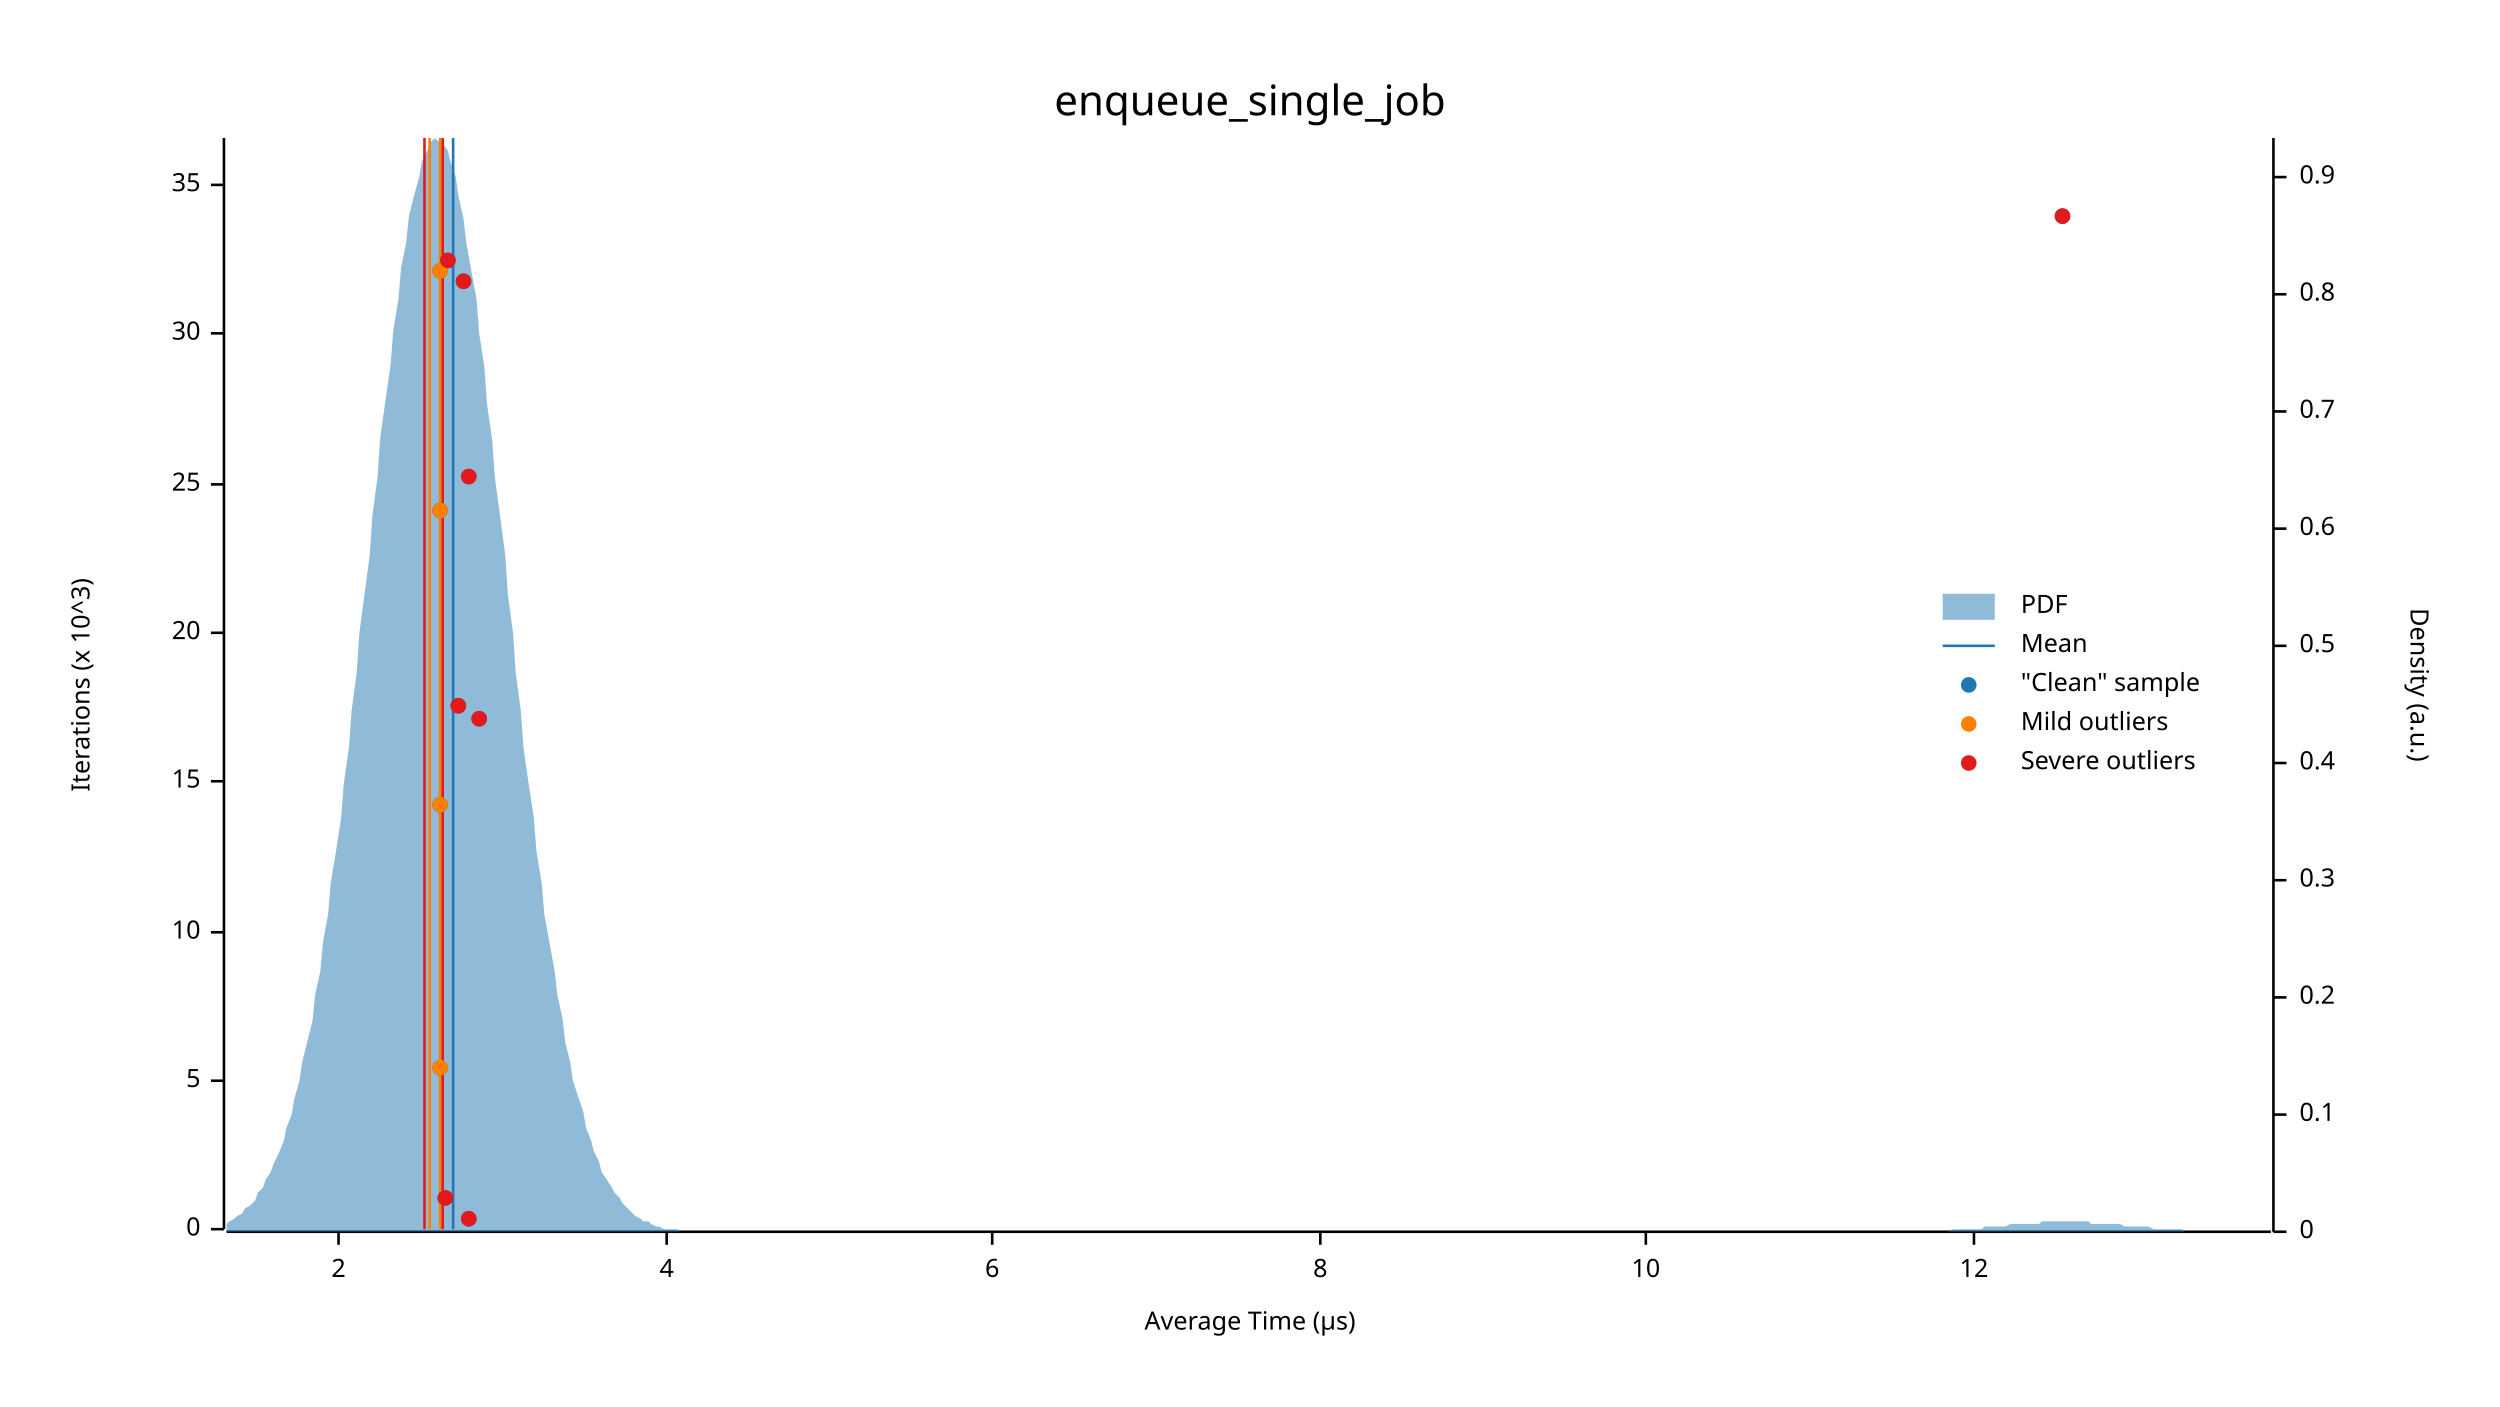
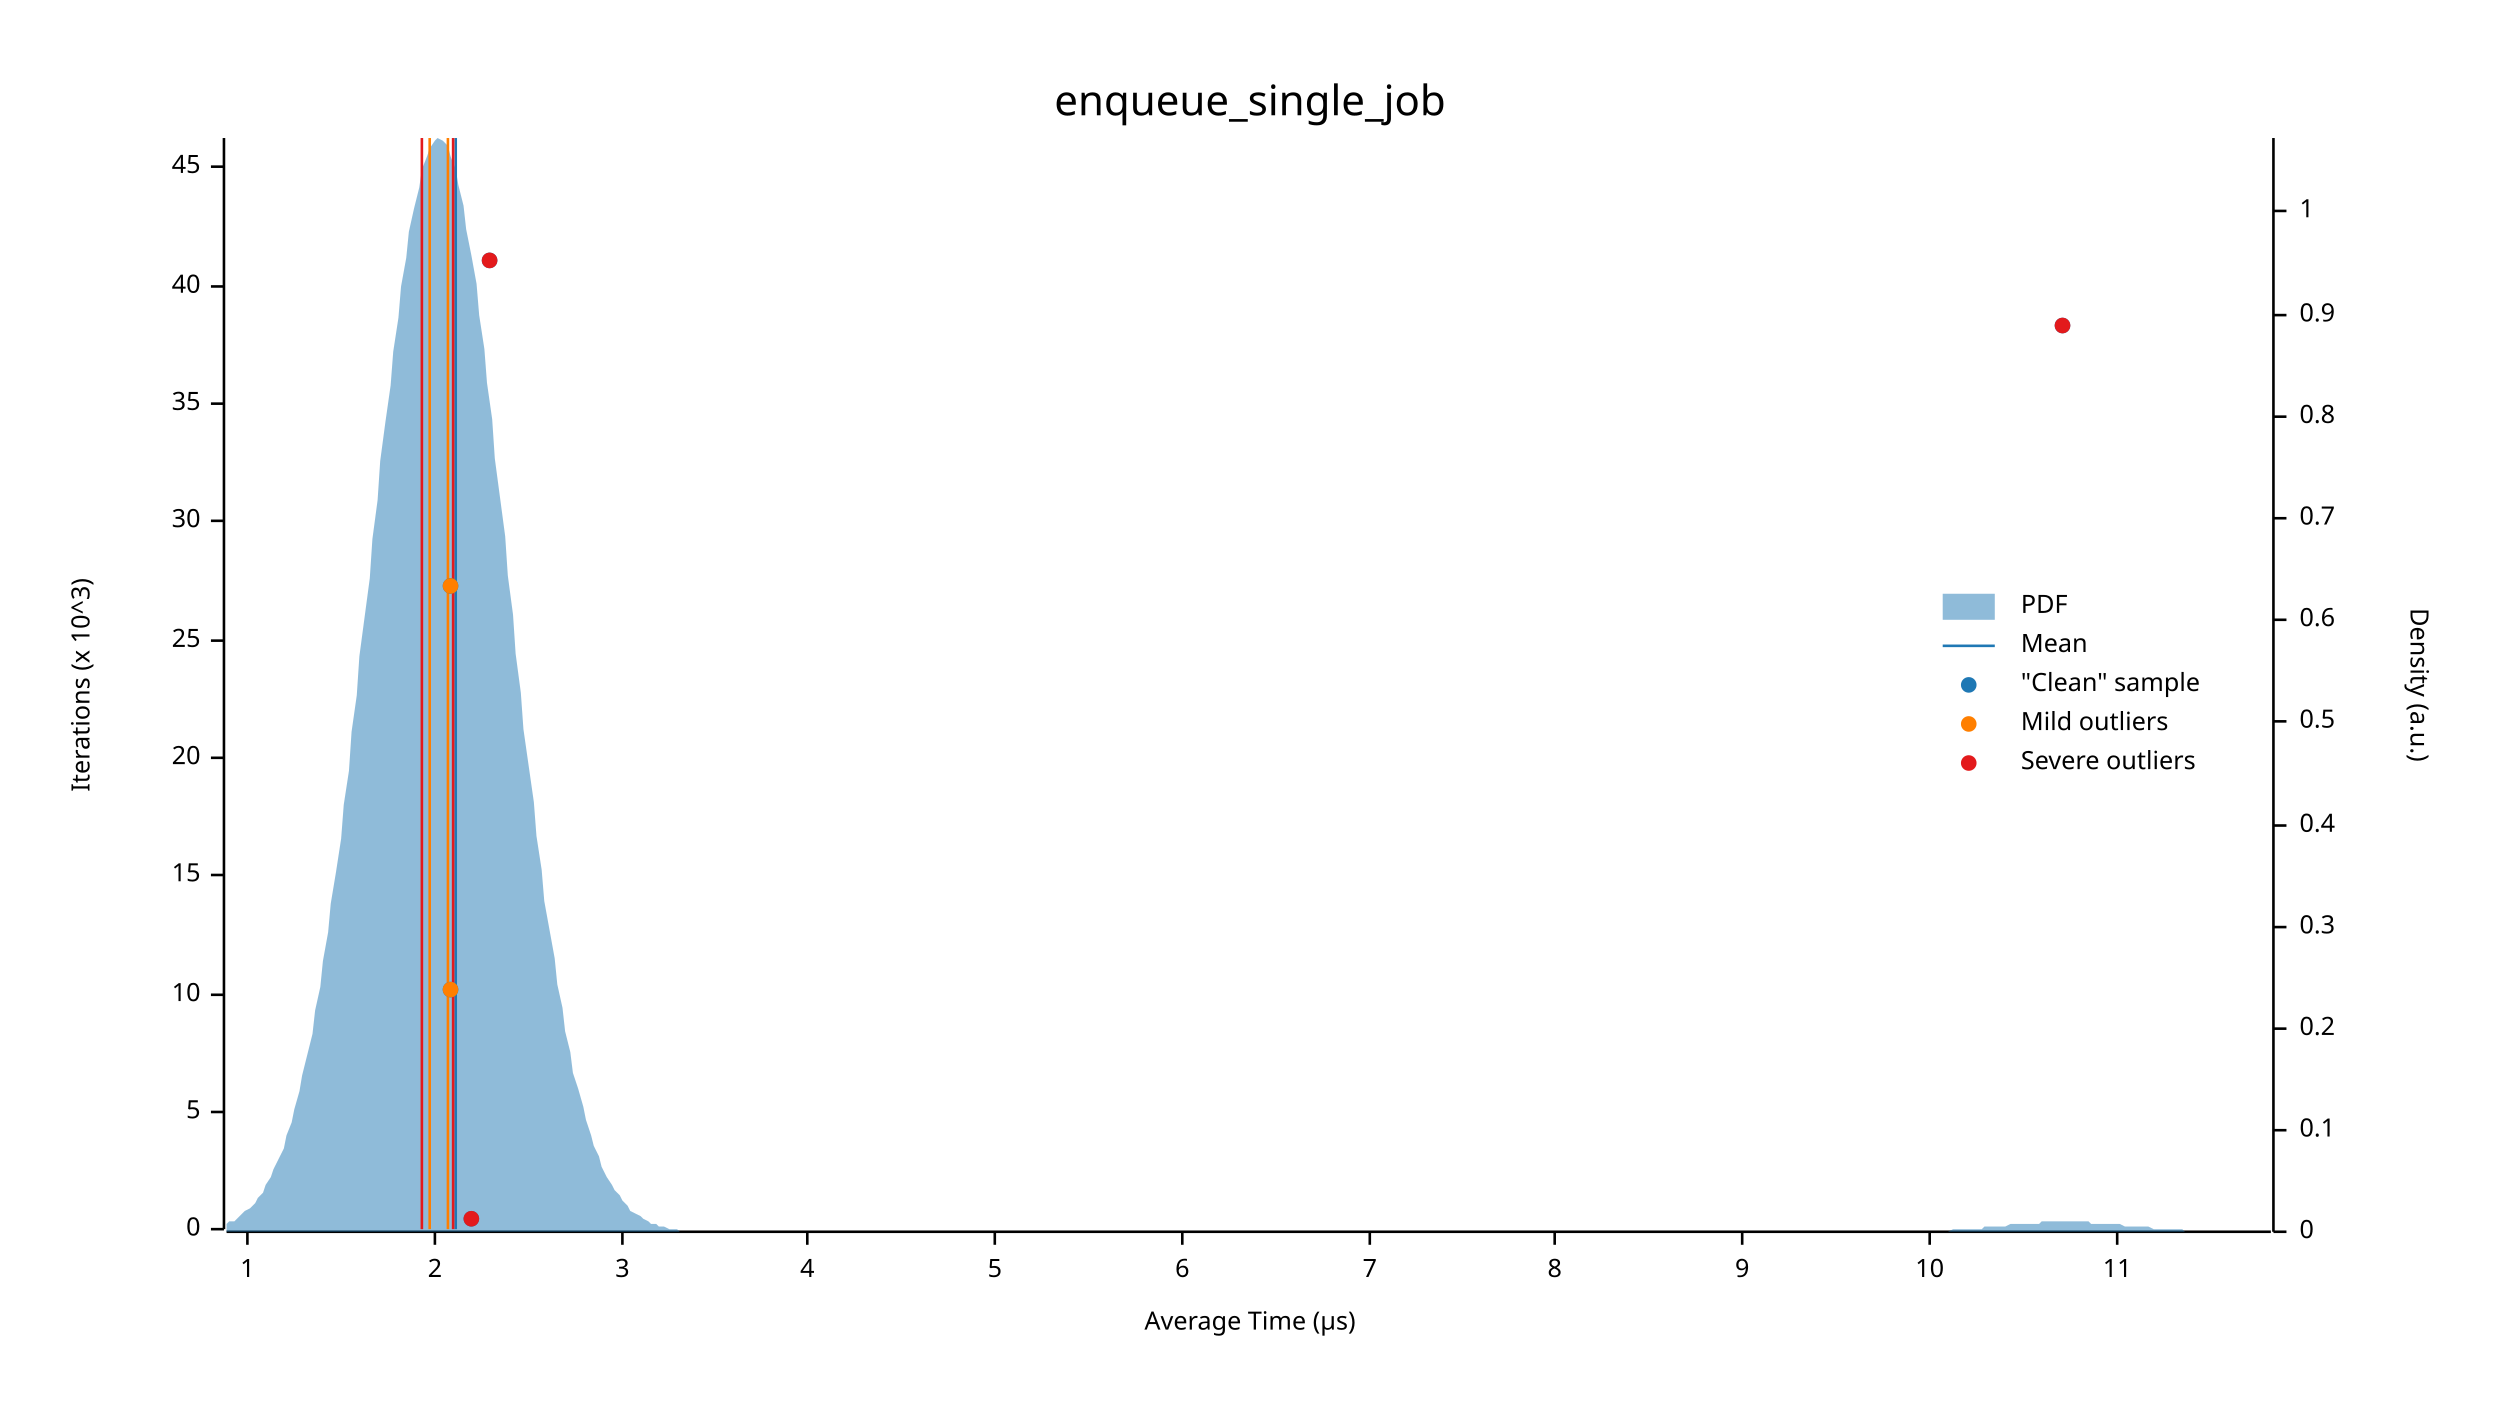
<svg xmlns="http://www.w3.org/2000/svg" width="960" height="540" viewBox="0 0 960 540">
  <text x="480" y="32" dy="0.76em" text-anchor="middle" font-family="sans-serif" font-size="16.129" opacity="1" fill="#000000">
enqueue_single_job
</text>
  <text x="27" y="263" dy="0.76em" text-anchor="middle" font-family="sans-serif" font-size="9.677" opacity="1" fill="#000000" transform="rotate(270, 27, 263)">
Iterations (x 10^3)
</text>
  <text x="480" y="513" dy="-0.5ex" text-anchor="middle" font-family="sans-serif" font-size="9.677" opacity="1" fill="#000000">
Average Time (µs)
</text>
  <polyline fill="none" opacity="1" stroke="#000000" stroke-width="1" points="86,53 86,472 " />
  <text x="77" y="472" dy="0.5ex" text-anchor="end" font-family="sans-serif" font-size="9.677" opacity="1" fill="#000000">
0
</text>
  <polyline fill="none" opacity="1" stroke="#000000" stroke-width="1" points="81,472 86,472 " />
-   <text x="77" y="415" dy="0.5ex" text-anchor="end" font-family="sans-serif" font-size="9.677" opacity="1" fill="#000000">
+   <text x="77" y="427" dy="0.5ex" text-anchor="end" font-family="sans-serif" font-size="9.677" opacity="1" fill="#000000">
5
</text>
-   <polyline fill="none" opacity="1" stroke="#000000" stroke-width="1" points="81,415 86,415 " />
-   <text x="77" y="358" dy="0.5ex" text-anchor="end" font-family="sans-serif" font-size="9.677" opacity="1" fill="#000000">
+   <polyline fill="none" opacity="1" stroke="#000000" stroke-width="1" points="81,427 86,427 " />
+   <text x="77" y="382" dy="0.5ex" text-anchor="end" font-family="sans-serif" font-size="9.677" opacity="1" fill="#000000">
10
</text>
-   <polyline fill="none" opacity="1" stroke="#000000" stroke-width="1" points="81,358 86,358 " />
-   <text x="77" y="300" dy="0.5ex" text-anchor="end" font-family="sans-serif" font-size="9.677" opacity="1" fill="#000000">
+   <polyline fill="none" opacity="1" stroke="#000000" stroke-width="1" points="81,382 86,382 " />
+   <text x="77" y="336" dy="0.5ex" text-anchor="end" font-family="sans-serif" font-size="9.677" opacity="1" fill="#000000">
15
</text>
-   <polyline fill="none" opacity="1" stroke="#000000" stroke-width="1" points="81,300 86,300 " />
-   <text x="77" y="243" dy="0.5ex" text-anchor="end" font-family="sans-serif" font-size="9.677" opacity="1" fill="#000000">
+   <polyline fill="none" opacity="1" stroke="#000000" stroke-width="1" points="81,336 86,336 " />
+   <text x="77" y="291" dy="0.5ex" text-anchor="end" font-family="sans-serif" font-size="9.677" opacity="1" fill="#000000">
20
</text>
-   <polyline fill="none" opacity="1" stroke="#000000" stroke-width="1" points="81,243 86,243 " />
-   <text x="77" y="186" dy="0.5ex" text-anchor="end" font-family="sans-serif" font-size="9.677" opacity="1" fill="#000000">
+   <polyline fill="none" opacity="1" stroke="#000000" stroke-width="1" points="81,291 86,291 " />
+   <text x="77" y="246" dy="0.5ex" text-anchor="end" font-family="sans-serif" font-size="9.677" opacity="1" fill="#000000">
25
</text>
-   <polyline fill="none" opacity="1" stroke="#000000" stroke-width="1" points="81,186 86,186 " />
-   <text x="77" y="128" dy="0.5ex" text-anchor="end" font-family="sans-serif" font-size="9.677" opacity="1" fill="#000000">
+   <polyline fill="none" opacity="1" stroke="#000000" stroke-width="1" points="81,246 86,246 " />
+   <text x="77" y="200" dy="0.5ex" text-anchor="end" font-family="sans-serif" font-size="9.677" opacity="1" fill="#000000">
30
</text>
-   <polyline fill="none" opacity="1" stroke="#000000" stroke-width="1" points="81,128 86,128 " />
-   <text x="77" y="71" dy="0.5ex" text-anchor="end" font-family="sans-serif" font-size="9.677" opacity="1" fill="#000000">
+   <polyline fill="none" opacity="1" stroke="#000000" stroke-width="1" points="81,200 86,200 " />
+   <text x="77" y="155" dy="0.5ex" text-anchor="end" font-family="sans-serif" font-size="9.677" opacity="1" fill="#000000">
35
</text>
-   <polyline fill="none" opacity="1" stroke="#000000" stroke-width="1" points="81,71 86,71 " />
+   <polyline fill="none" opacity="1" stroke="#000000" stroke-width="1" points="81,155 86,155 " />
+   <text x="77" y="110" dy="0.5ex" text-anchor="end" font-family="sans-serif" font-size="9.677" opacity="1" fill="#000000">
+ 40
+ </text>
+   <polyline fill="none" opacity="1" stroke="#000000" stroke-width="1" points="81,110 86,110 " />
+   <text x="77" y="64" dy="0.5ex" text-anchor="end" font-family="sans-serif" font-size="9.677" opacity="1" fill="#000000">
+ 45
+ </text>
+   <polyline fill="none" opacity="1" stroke="#000000" stroke-width="1" points="81,64 86,64 " />
  <polyline fill="none" opacity="1" stroke="#000000" stroke-width="1" points="87,473 872,473 " />
-   <text x="130" y="483" dy="0.76em" text-anchor="middle" font-family="sans-serif" font-size="9.677" opacity="1" fill="#000000">
+   <text x="95" y="483" dy="0.76em" text-anchor="middle" font-family="sans-serif" font-size="9.677" opacity="1" fill="#000000">
+ 1
+ </text>
+   <polyline fill="none" opacity="1" stroke="#000000" stroke-width="1" points="95,473 95,478 " />
+   <text x="167" y="483" dy="0.76em" text-anchor="middle" font-family="sans-serif" font-size="9.677" opacity="1" fill="#000000">
2
</text>
-   <polyline fill="none" opacity="1" stroke="#000000" stroke-width="1" points="130,473 130,478 " />
-   <text x="256" y="483" dy="0.76em" text-anchor="middle" font-family="sans-serif" font-size="9.677" opacity="1" fill="#000000">
+   <polyline fill="none" opacity="1" stroke="#000000" stroke-width="1" points="167,473 167,478 " />
+   <text x="239" y="483" dy="0.76em" text-anchor="middle" font-family="sans-serif" font-size="9.677" opacity="1" fill="#000000">
+ 3
+ </text>
+   <polyline fill="none" opacity="1" stroke="#000000" stroke-width="1" points="239,473 239,478 " />
+   <text x="310" y="483" dy="0.76em" text-anchor="middle" font-family="sans-serif" font-size="9.677" opacity="1" fill="#000000">
4
</text>
-   <polyline fill="none" opacity="1" stroke="#000000" stroke-width="1" points="256,473 256,478 " />
-   <text x="381" y="483" dy="0.76em" text-anchor="middle" font-family="sans-serif" font-size="9.677" opacity="1" fill="#000000">
+   <polyline fill="none" opacity="1" stroke="#000000" stroke-width="1" points="310,473 310,478 " />
+   <text x="382" y="483" dy="0.76em" text-anchor="middle" font-family="sans-serif" font-size="9.677" opacity="1" fill="#000000">
+ 5
+ </text>
+   <polyline fill="none" opacity="1" stroke="#000000" stroke-width="1" points="382,473 382,478 " />
+   <text x="454" y="483" dy="0.76em" text-anchor="middle" font-family="sans-serif" font-size="9.677" opacity="1" fill="#000000">
6
</text>
-   <polyline fill="none" opacity="1" stroke="#000000" stroke-width="1" points="381,473 381,478 " />
-   <text x="507" y="483" dy="0.76em" text-anchor="middle" font-family="sans-serif" font-size="9.677" opacity="1" fill="#000000">
+   <polyline fill="none" opacity="1" stroke="#000000" stroke-width="1" points="454,473 454,478 " />
+   <text x="526" y="483" dy="0.76em" text-anchor="middle" font-family="sans-serif" font-size="9.677" opacity="1" fill="#000000">
+ 7
+ </text>
+   <polyline fill="none" opacity="1" stroke="#000000" stroke-width="1" points="526,473 526,478 " />
+   <text x="597" y="483" dy="0.76em" text-anchor="middle" font-family="sans-serif" font-size="9.677" opacity="1" fill="#000000">
8
</text>
-   <polyline fill="none" opacity="1" stroke="#000000" stroke-width="1" points="507,473 507,478 " />
-   <text x="632" y="483" dy="0.76em" text-anchor="middle" font-family="sans-serif" font-size="9.677" opacity="1" fill="#000000">
+   <polyline fill="none" opacity="1" stroke="#000000" stroke-width="1" points="597,473 597,478 " />
+   <text x="669" y="483" dy="0.76em" text-anchor="middle" font-family="sans-serif" font-size="9.677" opacity="1" fill="#000000">
+ 9
+ </text>
+   <polyline fill="none" opacity="1" stroke="#000000" stroke-width="1" points="669,473 669,478 " />
+   <text x="741" y="483" dy="0.76em" text-anchor="middle" font-family="sans-serif" font-size="9.677" opacity="1" fill="#000000">
10
</text>
-   <polyline fill="none" opacity="1" stroke="#000000" stroke-width="1" points="632,473 632,478 " />
-   <text x="758" y="483" dy="0.76em" text-anchor="middle" font-family="sans-serif" font-size="9.677" opacity="1" fill="#000000">
- 12
+   <polyline fill="none" opacity="1" stroke="#000000" stroke-width="1" points="741,473 741,478 " />
+   <text x="813" y="483" dy="0.76em" text-anchor="middle" font-family="sans-serif" font-size="9.677" opacity="1" fill="#000000">
+ 11
</text>
-   <polyline fill="none" opacity="1" stroke="#000000" stroke-width="1" points="758,473 758,478 " />
+   <polyline fill="none" opacity="1" stroke="#000000" stroke-width="1" points="813,473 813,478 " />
  <text x="933" y="263" dy="0.76em" text-anchor="middle" font-family="sans-serif" font-size="9.677" opacity="1" fill="#000000" transform="rotate(90, 933, 263)">
Density (a.u.)
</text>
  <polyline fill="none" opacity="1" stroke="#000000" stroke-width="1" points="873,53 873,473 " />
  <text x="883" y="473" dy="0.5ex" text-anchor="start" font-family="sans-serif" font-size="9.677" opacity="1" fill="#000000">
0
</text>
  <polyline fill="none" opacity="1" stroke="#000000" stroke-width="1" points="873,473 878,473 " />
-   <text x="883" y="428" dy="0.5ex" text-anchor="start" font-family="sans-serif" font-size="9.677" opacity="1" fill="#000000">
+   <text x="883" y="434" dy="0.5ex" text-anchor="start" font-family="sans-serif" font-size="9.677" opacity="1" fill="#000000">
0.1
</text>
-   <polyline fill="none" opacity="1" stroke="#000000" stroke-width="1" points="873,428 878,428 " />
-   <text x="883" y="383" dy="0.5ex" text-anchor="start" font-family="sans-serif" font-size="9.677" opacity="1" fill="#000000">
+   <polyline fill="none" opacity="1" stroke="#000000" stroke-width="1" points="873,434 878,434 " />
+   <text x="883" y="395" dy="0.5ex" text-anchor="start" font-family="sans-serif" font-size="9.677" opacity="1" fill="#000000">
0.2
</text>
-   <polyline fill="none" opacity="1" stroke="#000000" stroke-width="1" points="873,383 878,383 " />
-   <text x="883" y="338" dy="0.5ex" text-anchor="start" font-family="sans-serif" font-size="9.677" opacity="1" fill="#000000">
+   <polyline fill="none" opacity="1" stroke="#000000" stroke-width="1" points="873,395 878,395 " />
+   <text x="883" y="356" dy="0.5ex" text-anchor="start" font-family="sans-serif" font-size="9.677" opacity="1" fill="#000000">
0.3
</text>
-   <polyline fill="none" opacity="1" stroke="#000000" stroke-width="1" points="873,338 878,338 " />
-   <text x="883" y="293" dy="0.5ex" text-anchor="start" font-family="sans-serif" font-size="9.677" opacity="1" fill="#000000">
+   <polyline fill="none" opacity="1" stroke="#000000" stroke-width="1" points="873,356 878,356 " />
+   <text x="883" y="317" dy="0.5ex" text-anchor="start" font-family="sans-serif" font-size="9.677" opacity="1" fill="#000000">
0.4
</text>
-   <polyline fill="none" opacity="1" stroke="#000000" stroke-width="1" points="873,293 878,293 " />
-   <text x="883" y="248" dy="0.5ex" text-anchor="start" font-family="sans-serif" font-size="9.677" opacity="1" fill="#000000">
+   <polyline fill="none" opacity="1" stroke="#000000" stroke-width="1" points="873,317 878,317 " />
+   <text x="883" y="277" dy="0.5ex" text-anchor="start" font-family="sans-serif" font-size="9.677" opacity="1" fill="#000000">
0.5
</text>
-   <polyline fill="none" opacity="1" stroke="#000000" stroke-width="1" points="873,248 878,248 " />
-   <text x="883" y="203" dy="0.5ex" text-anchor="start" font-family="sans-serif" font-size="9.677" opacity="1" fill="#000000">
+   <polyline fill="none" opacity="1" stroke="#000000" stroke-width="1" points="873,277 878,277 " />
+   <text x="883" y="238" dy="0.5ex" text-anchor="start" font-family="sans-serif" font-size="9.677" opacity="1" fill="#000000">
0.6
</text>
-   <polyline fill="none" opacity="1" stroke="#000000" stroke-width="1" points="873,203 878,203 " />
-   <text x="883" y="158" dy="0.5ex" text-anchor="start" font-family="sans-serif" font-size="9.677" opacity="1" fill="#000000">
+   <polyline fill="none" opacity="1" stroke="#000000" stroke-width="1" points="873,238 878,238 " />
+   <text x="883" y="199" dy="0.5ex" text-anchor="start" font-family="sans-serif" font-size="9.677" opacity="1" fill="#000000">
0.7
</text>
-   <polyline fill="none" opacity="1" stroke="#000000" stroke-width="1" points="873,158 878,158 " />
-   <text x="883" y="113" dy="0.5ex" text-anchor="start" font-family="sans-serif" font-size="9.677" opacity="1" fill="#000000">
+   <polyline fill="none" opacity="1" stroke="#000000" stroke-width="1" points="873,199 878,199 " />
+   <text x="883" y="160" dy="0.5ex" text-anchor="start" font-family="sans-serif" font-size="9.677" opacity="1" fill="#000000">
0.8
</text>
-   <polyline fill="none" opacity="1" stroke="#000000" stroke-width="1" points="873,113 878,113 " />
-   <text x="883" y="68" dy="0.5ex" text-anchor="start" font-family="sans-serif" font-size="9.677" opacity="1" fill="#000000">
+   <polyline fill="none" opacity="1" stroke="#000000" stroke-width="1" points="873,160 878,160 " />
+   <text x="883" y="121" dy="0.5ex" text-anchor="start" font-family="sans-serif" font-size="9.677" opacity="1" fill="#000000">
0.9
</text>
-   <polyline fill="none" opacity="1" stroke="#000000" stroke-width="1" points="873,68 878,68 " />
-   <polygon opacity="0.5" fill="#1F78B4" points="87,470 88,469 90,468 91,467 93,466 94,464 96,463 98,461 99,458 101,456 102,453 104,450 105,447 107,443 109,438 110,433 112,428 113,422 115,415 116,408 118,400 120,392 121,382 123,373 124,362 126,351 127,339 129,327 131,314 132,301 134,287 135,273 137,258 138,243 140,228 142,213 143,198 145,183 146,168 148,154 150,140 151,127 153,115 154,103 156,93 157,83 159,75 161,68 162,62 164,58 165,55 167,53 168,54 170,55 172,58 173,62 175,68 176,75 178,84 179,93 181,104 183,115 184,128 186,141 187,155 189,169 190,183 192,198 194,213 195,228 197,243 198,258 200,273 201,287 203,301 205,314 206,327 208,339 209,351 211,362 213,373 214,382 216,391 217,400 219,408 220,415 222,421 224,427 225,433 227,438 228,442 230,446 231,450 233,453 235,456 236,458 238,460 239,462 241,464 242,465 244,467 246,468 247,469 249,469 250,470 252,471 253,471 255,472 257,472 258,472 260,472 261,473 263,473 264,473 266,473 268,473 269,473 271,473 272,473 274,473 276,473 277,473 279,473 280,473 282,473 283,473 285,473 287,473 288,473 290,473 291,473 293,473 294,473 296,473 298,473 299,473 301,473 302,473 304,473 305,473 307,473 309,473 310,473 312,473 313,473 315,473 316,473 318,473 320,473 321,473 323,473 324,473 326,473 327,473 329,473 331,473 332,473 334,473 335,473 337,473 339,473 340,473 342,473 343,473 345,473 346,473 348,473 350,473 351,473 353,473 354,473 356,473 357,473 359,473 361,473 362,473 364,473 365,473 367,473 368,473 370,473 372,473 373,473 375,473 376,473 378,473 379,473 381,473 383,473 384,473 386,473 387,473 389,473 391,473 392,473 394,473 395,473 397,473 398,473 400,473 402,473 403,473 405,473 406,473 408,473 409,473 411,473 413,473 414,473 416,473 417,473 419,473 420,473 422,473 424,473 425,473 427,473 428,473 430,473 431,473 433,473 435,473 436,473 438,473 439,473 441,473 442,473 444,473 446,473 447,473 449,473 450,473 452,473 454,473 455,473 457,473 458,473 460,473 461,473 463,473 465,473 466,473 468,473 469,473 471,473 472,473 474,473 476,473 477,473 479,473 480,473 482,473 483,473 485,473 487,473 488,473 490,473 491,473 493,473 494,473 496,473 498,473 499,473 501,473 502,473 504,473 505,473 507,473 509,473 510,473 512,473 513,473 515,473 517,473 518,473 520,473 521,473 523,473 524,473 526,473 528,473 529,473 531,473 532,473 534,473 535,473 537,473 539,473 540,473 542,473 543,473 545,473 546,473 548,473 550,473 551,473 553,473 554,473 556,473 557,473 559,473 561,473 562,473 564,473 565,473 567,473 568,473 570,473 572,473 573,473 575,473 576,473 578,473 580,473 581,473 583,473 584,473 586,473 587,473 589,473 591,473 592,473 594,473 595,473 597,473 598,473 600,473 602,473 603,473 605,473 606,473 608,473 609,473 611,473 613,473 614,473 616,473 617,473 619,473 620,473 622,473 624,473 625,473 627,473 628,473 630,473 632,473 633,473 635,473 636,473 638,473 639,473 641,473 643,473 644,473 646,473 647,473 649,473 650,473 652,473 654,473 655,473 657,473 658,473 660,473 661,473 663,473 665,473 666,473 668,473 669,473 671,473 672,473 674,473 676,473 677,473 679,473 680,473 682,473 683,473 685,473 687,473 688,473 690,473 691,473 693,473 695,473 696,473 698,473 699,473 701,473 702,473 704,473 706,473 707,473 709,473 710,473 712,473 713,473 715,473 717,473 718,473 720,473 721,473 723,473 724,473 726,473 728,473 729,473 731,473 732,473 734,473 735,473 737,473 739,473 740,473 742,473 743,473 745,473 746,473 748,473 750,472 751,472 753,472 754,472 756,472 758,472 759,472 761,472 762,471 764,471 765,471 767,471 769,471 770,471 772,470 773,470 775,470 776,470 778,470 780,470 781,470 783,470 784,469 786,469 787,469 789,469 791,469 792,469 794,469 795,469 797,469 798,469 800,469 802,469 803,470 805,470 806,470 808,470 809,470 811,470 813,470 814,470 816,471 817,471 819,471 821,471 822,471 824,471 825,471 827,472 828,472 830,472 832,472 833,472 835,472 836,472 838,472 839,473 841,473 843,473 844,473 846,473 847,473 849,473 850,473 852,473 854,473 855,473 857,473 858,473 860,473 861,473 863,473 865,473 866,473 868,473 869,473 871,473 873,473 873,473 87,473 " />
-   <polyline fill="none" opacity="1" stroke="#1F78B4" stroke-width="1" points="174,472 174,53 " />
+   <polyline fill="none" opacity="1" stroke="#000000" stroke-width="1" points="873,121 878,121 " />
+   <text x="883" y="81" dy="0.5ex" text-anchor="start" font-family="sans-serif" font-size="9.677" opacity="1" fill="#000000">
+ 1
+ </text>
+   <polyline fill="none" opacity="1" stroke="#000000" stroke-width="1" points="873,81 878,81 " />
+   <polygon opacity="0.5" fill="#1F78B4" points="87,470 88,469 90,469 91,468 93,466 94,465 96,464 98,462 99,460 101,458 102,455 104,452 105,449 107,445 109,441 110,436 112,431 113,426 115,419 116,413 118,405 120,397 121,388 123,379 124,369 126,358 127,347 129,335 131,322 132,309 134,296 135,281 137,267 138,252 140,237 142,222 143,207 145,192 146,177 148,162 150,148 151,135 153,122 154,110 156,99 157,89 159,80 161,72 162,65 164,60 165,57 167,54 168,53 170,54 172,56 173,60 175,65 176,71 178,79 179,88 181,98 183,109 184,121 186,134 187,147 189,161 190,176 192,191 194,206 195,221 197,236 198,251 200,266 201,280 203,294 205,308 206,321 208,334 209,346 211,357 213,368 214,378 216,387 217,396 219,404 220,412 222,418 224,425 225,430 227,436 228,440 230,444 231,448 233,452 235,455 236,457 238,459 239,461 241,463 242,465 244,466 246,467 247,468 249,469 250,470 252,470 253,471 255,471 257,472 258,472 260,472 261,473 263,473 264,473 266,473 268,473 269,473 271,473 272,473 274,473 276,473 277,473 279,473 280,473 282,473 283,473 285,473 287,473 288,473 290,473 291,473 293,473 294,473 296,473 298,473 299,473 301,473 302,473 304,473 305,473 307,473 309,473 310,473 312,473 313,473 315,473 316,473 318,473 320,473 321,473 323,473 324,473 326,473 327,473 329,473 331,473 332,473 334,473 335,473 337,473 339,473 340,473 342,473 343,473 345,473 346,473 348,473 350,473 351,473 353,473 354,473 356,473 357,473 359,473 361,473 362,473 364,473 365,473 367,473 368,473 370,473 372,473 373,473 375,473 376,473 378,473 379,473 381,473 383,473 384,473 386,473 387,473 389,473 391,473 392,473 394,473 395,473 397,473 398,473 400,473 402,473 403,473 405,473 406,473 408,473 409,473 411,473 413,473 414,473 416,473 417,473 419,473 420,473 422,473 424,473 425,473 427,473 428,473 430,473 431,473 433,473 435,473 436,473 438,473 439,473 441,473 442,473 444,473 446,473 447,473 449,473 450,473 452,473 454,473 455,473 457,473 458,473 460,473 461,473 463,473 465,473 466,473 468,473 469,473 471,473 472,473 474,473 476,473 477,473 479,473 480,473 482,473 483,473 485,473 487,473 488,473 490,473 491,473 493,473 494,473 496,473 498,473 499,473 501,473 502,473 504,473 505,473 507,473 509,473 510,473 512,473 513,473 515,473 517,473 518,473 520,473 521,473 523,473 524,473 526,473 528,473 529,473 531,473 532,473 534,473 535,473 537,473 539,473 540,473 542,473 543,473 545,473 546,473 548,473 550,473 551,473 553,473 554,473 556,473 557,473 559,473 561,473 562,473 564,473 565,473 567,473 568,473 570,473 572,473 573,473 575,473 576,473 578,473 580,473 581,473 583,473 584,473 586,473 587,473 589,473 591,473 592,473 594,473 595,473 597,473 598,473 600,473 602,473 603,473 605,473 606,473 608,473 609,473 611,473 613,473 614,473 616,473 617,473 619,473 620,473 622,473 624,473 625,473 627,473 628,473 630,473 632,473 633,473 635,473 636,473 638,473 639,473 641,473 643,473 644,473 646,473 647,473 649,473 650,473 652,473 654,473 655,473 657,473 658,473 660,473 661,473 663,473 665,473 666,473 668,473 669,473 671,473 672,473 674,473 676,473 677,473 679,473 680,473 682,473 683,473 685,473 687,473 688,473 690,473 691,473 693,473 695,473 696,473 698,473 699,473 701,473 702,473 704,473 706,473 707,473 709,473 710,473 712,473 713,473 715,473 717,473 718,473 720,473 721,473 723,473 724,473 726,473 728,473 729,473 731,473 732,473 734,473 735,473 737,473 739,473 740,473 742,473 743,473 745,473 746,473 748,473 750,472 751,472 753,472 754,472 756,472 758,472 759,472 761,472 762,471 764,471 765,471 767,471 769,471 770,471 772,470 773,470 775,470 776,470 778,470 780,470 781,470 783,470 784,469 786,469 787,469 789,469 791,469 792,469 794,469 795,469 797,469 798,469 800,469 802,469 803,470 805,470 806,470 808,470 809,470 811,470 813,470 814,470 816,471 817,471 819,471 821,471 822,471 824,471 825,471 827,472 828,472 830,472 832,472 833,472 835,472 836,472 838,472 839,473 841,473 843,473 844,473 846,473 847,473 849,473 850,473 852,473 854,473 855,473 857,473 858,473 860,473 861,473 863,473 865,473 866,473 868,473 869,473 871,473 873,473 873,473 87,473 " />
+   <polyline fill="none" opacity="1" stroke="#1F78B4" stroke-width="1" points="175,472 175,53 " />
  <polyline fill="none" opacity="1" stroke="#FF7F00" stroke-width="1" points="165,472 165,53 " />
-   <polyline fill="none" opacity="1" stroke="#FF7F00" stroke-width="1" points="169,472 169,53 " />
-   <polyline fill="none" opacity="1" stroke="#E31A1C" stroke-width="1" points="163,472 163,53 " />
-   <polyline fill="none" opacity="1" stroke="#E31A1C" stroke-width="1" points="170,472 170,53 " />
-   <circle cx="180" cy="468" r="3" opacity="1" fill="#1F78B4" stroke="none" stroke-width="1" />
-   <circle cx="171" cy="460" r="3" opacity="1" fill="#1F78B4" stroke="none" stroke-width="1" />
-   <circle cx="169" cy="410" r="3" opacity="1" fill="#1F78B4" stroke="none" stroke-width="1" />
-   <circle cx="169" cy="309" r="3" opacity="1" fill="#1F78B4" stroke="none" stroke-width="1" />
-   <circle cx="184" cy="276" r="3" opacity="1" fill="#1F78B4" stroke="none" stroke-width="1" />
-   <circle cx="176" cy="271" r="3" opacity="1" fill="#1F78B4" stroke="none" stroke-width="1" />
-   <circle cx="169" cy="196" r="3" opacity="1" fill="#1F78B4" stroke="none" stroke-width="1" />
-   <circle cx="180" cy="183" r="3" opacity="1" fill="#1F78B4" stroke="none" stroke-width="1" />
-   <circle cx="178" cy="108" r="3" opacity="1" fill="#1F78B4" stroke="none" stroke-width="1" />
-   <circle cx="169" cy="104" r="3" opacity="1" fill="#1F78B4" stroke="none" stroke-width="1" />
-   <circle cx="172" cy="100" r="3" opacity="1" fill="#1F78B4" stroke="none" stroke-width="1" />
-   <circle cx="792" cy="83" r="3" opacity="1" fill="#1F78B4" stroke="none" stroke-width="1" />
-   <circle cx="169" cy="410" r="3" opacity="1" fill="#FF7F00" stroke="none" stroke-width="1" />
-   <circle cx="169" cy="309" r="3" opacity="1" fill="#FF7F00" stroke="none" stroke-width="1" />
-   <circle cx="169" cy="196" r="3" opacity="1" fill="#FF7F00" stroke="none" stroke-width="1" />
-   <circle cx="169" cy="104" r="3" opacity="1" fill="#FF7F00" stroke="none" stroke-width="1" />
-   <circle cx="180" cy="468" r="3" opacity="1" fill="#E31A1C" stroke="none" stroke-width="1" />
-   <circle cx="171" cy="460" r="3" opacity="1" fill="#E31A1C" stroke="none" stroke-width="1" />
-   <circle cx="184" cy="276" r="3" opacity="1" fill="#E31A1C" stroke="none" stroke-width="1" />
-   <circle cx="176" cy="271" r="3" opacity="1" fill="#E31A1C" stroke="none" stroke-width="1" />
-   <circle cx="180" cy="183" r="3" opacity="1" fill="#E31A1C" stroke="none" stroke-width="1" />
-   <circle cx="178" cy="108" r="3" opacity="1" fill="#E31A1C" stroke="none" stroke-width="1" />
-   <circle cx="172" cy="100" r="3" opacity="1" fill="#E31A1C" stroke="none" stroke-width="1" />
-   <circle cx="792" cy="83" r="3" opacity="1" fill="#E31A1C" stroke="none" stroke-width="1" />
+   <polyline fill="none" opacity="1" stroke="#FF7F00" stroke-width="1" points="172,472 172,53 " />
+   <polyline fill="none" opacity="1" stroke="#E31A1C" stroke-width="1" points="162,472 162,53 " />
+   <polyline fill="none" opacity="1" stroke="#E31A1C" stroke-width="1" points="174,472 174,53 " />
+   <circle cx="181" cy="468" r="3" opacity="1" fill="#1F78B4" stroke="none" stroke-width="1" />
+   <circle cx="173" cy="380" r="3" opacity="1" fill="#1F78B4" stroke="none" stroke-width="1" />
+   <circle cx="173" cy="225" r="3" opacity="1" fill="#1F78B4" stroke="none" stroke-width="1" />
+   <circle cx="792" cy="125" r="3" opacity="1" fill="#1F78B4" stroke="none" stroke-width="1" />
+   <circle cx="188" cy="100" r="3" opacity="1" fill="#1F78B4" stroke="none" stroke-width="1" />
+   <circle cx="173" cy="380" r="3" opacity="1" fill="#FF7F00" stroke="none" stroke-width="1" />
+   <circle cx="173" cy="225" r="3" opacity="1" fill="#FF7F00" stroke="none" stroke-width="1" />
+   <circle cx="181" cy="468" r="3" opacity="1" fill="#E31A1C" stroke="none" stroke-width="1" />
+   <circle cx="792" cy="125" r="3" opacity="1" fill="#E31A1C" stroke="none" stroke-width="1" />
+   <circle cx="188" cy="100" r="3" opacity="1" fill="#E31A1C" stroke="none" stroke-width="1" />
  <text x="776" y="228" dy="0.76em" text-anchor="start" font-family="sans-serif" font-size="9.677" opacity="1" fill="#000000">
PDF
</text>
  <text x="776" y="243" dy="0.76em" text-anchor="start" font-family="sans-serif" font-size="9.677" opacity="1" fill="#000000">
Mean
</text>
  <text x="776" y="258" dy="0.76em" text-anchor="start" font-family="sans-serif" font-size="9.677" opacity="1" fill="#000000">
"Clean" sample
</text>
  <text x="776" y="273" dy="0.76em" text-anchor="start" font-family="sans-serif" font-size="9.677" opacity="1" fill="#000000">
Mild outliers
</text>
  <text x="776" y="288" dy="0.76em" text-anchor="start" font-family="sans-serif" font-size="9.677" opacity="1" fill="#000000">
Severe outliers
</text>
  <rect x="746" y="228" width="20" height="10" opacity="0.5" fill="#1F78B4" stroke="none" />
  <polyline fill="none" opacity="1" stroke="#1F78B4" stroke-width="1" points="746,248 766,248 " />
  <circle cx="756" cy="263" r="3" opacity="1" fill="#1F78B4" stroke="none" stroke-width="1" />
  <circle cx="756" cy="278" r="3" opacity="1" fill="#FF7F00" stroke="none" stroke-width="1" />
  <circle cx="756" cy="293" r="3" opacity="1" fill="#E31A1C" stroke="none" stroke-width="1" />
</svg>
